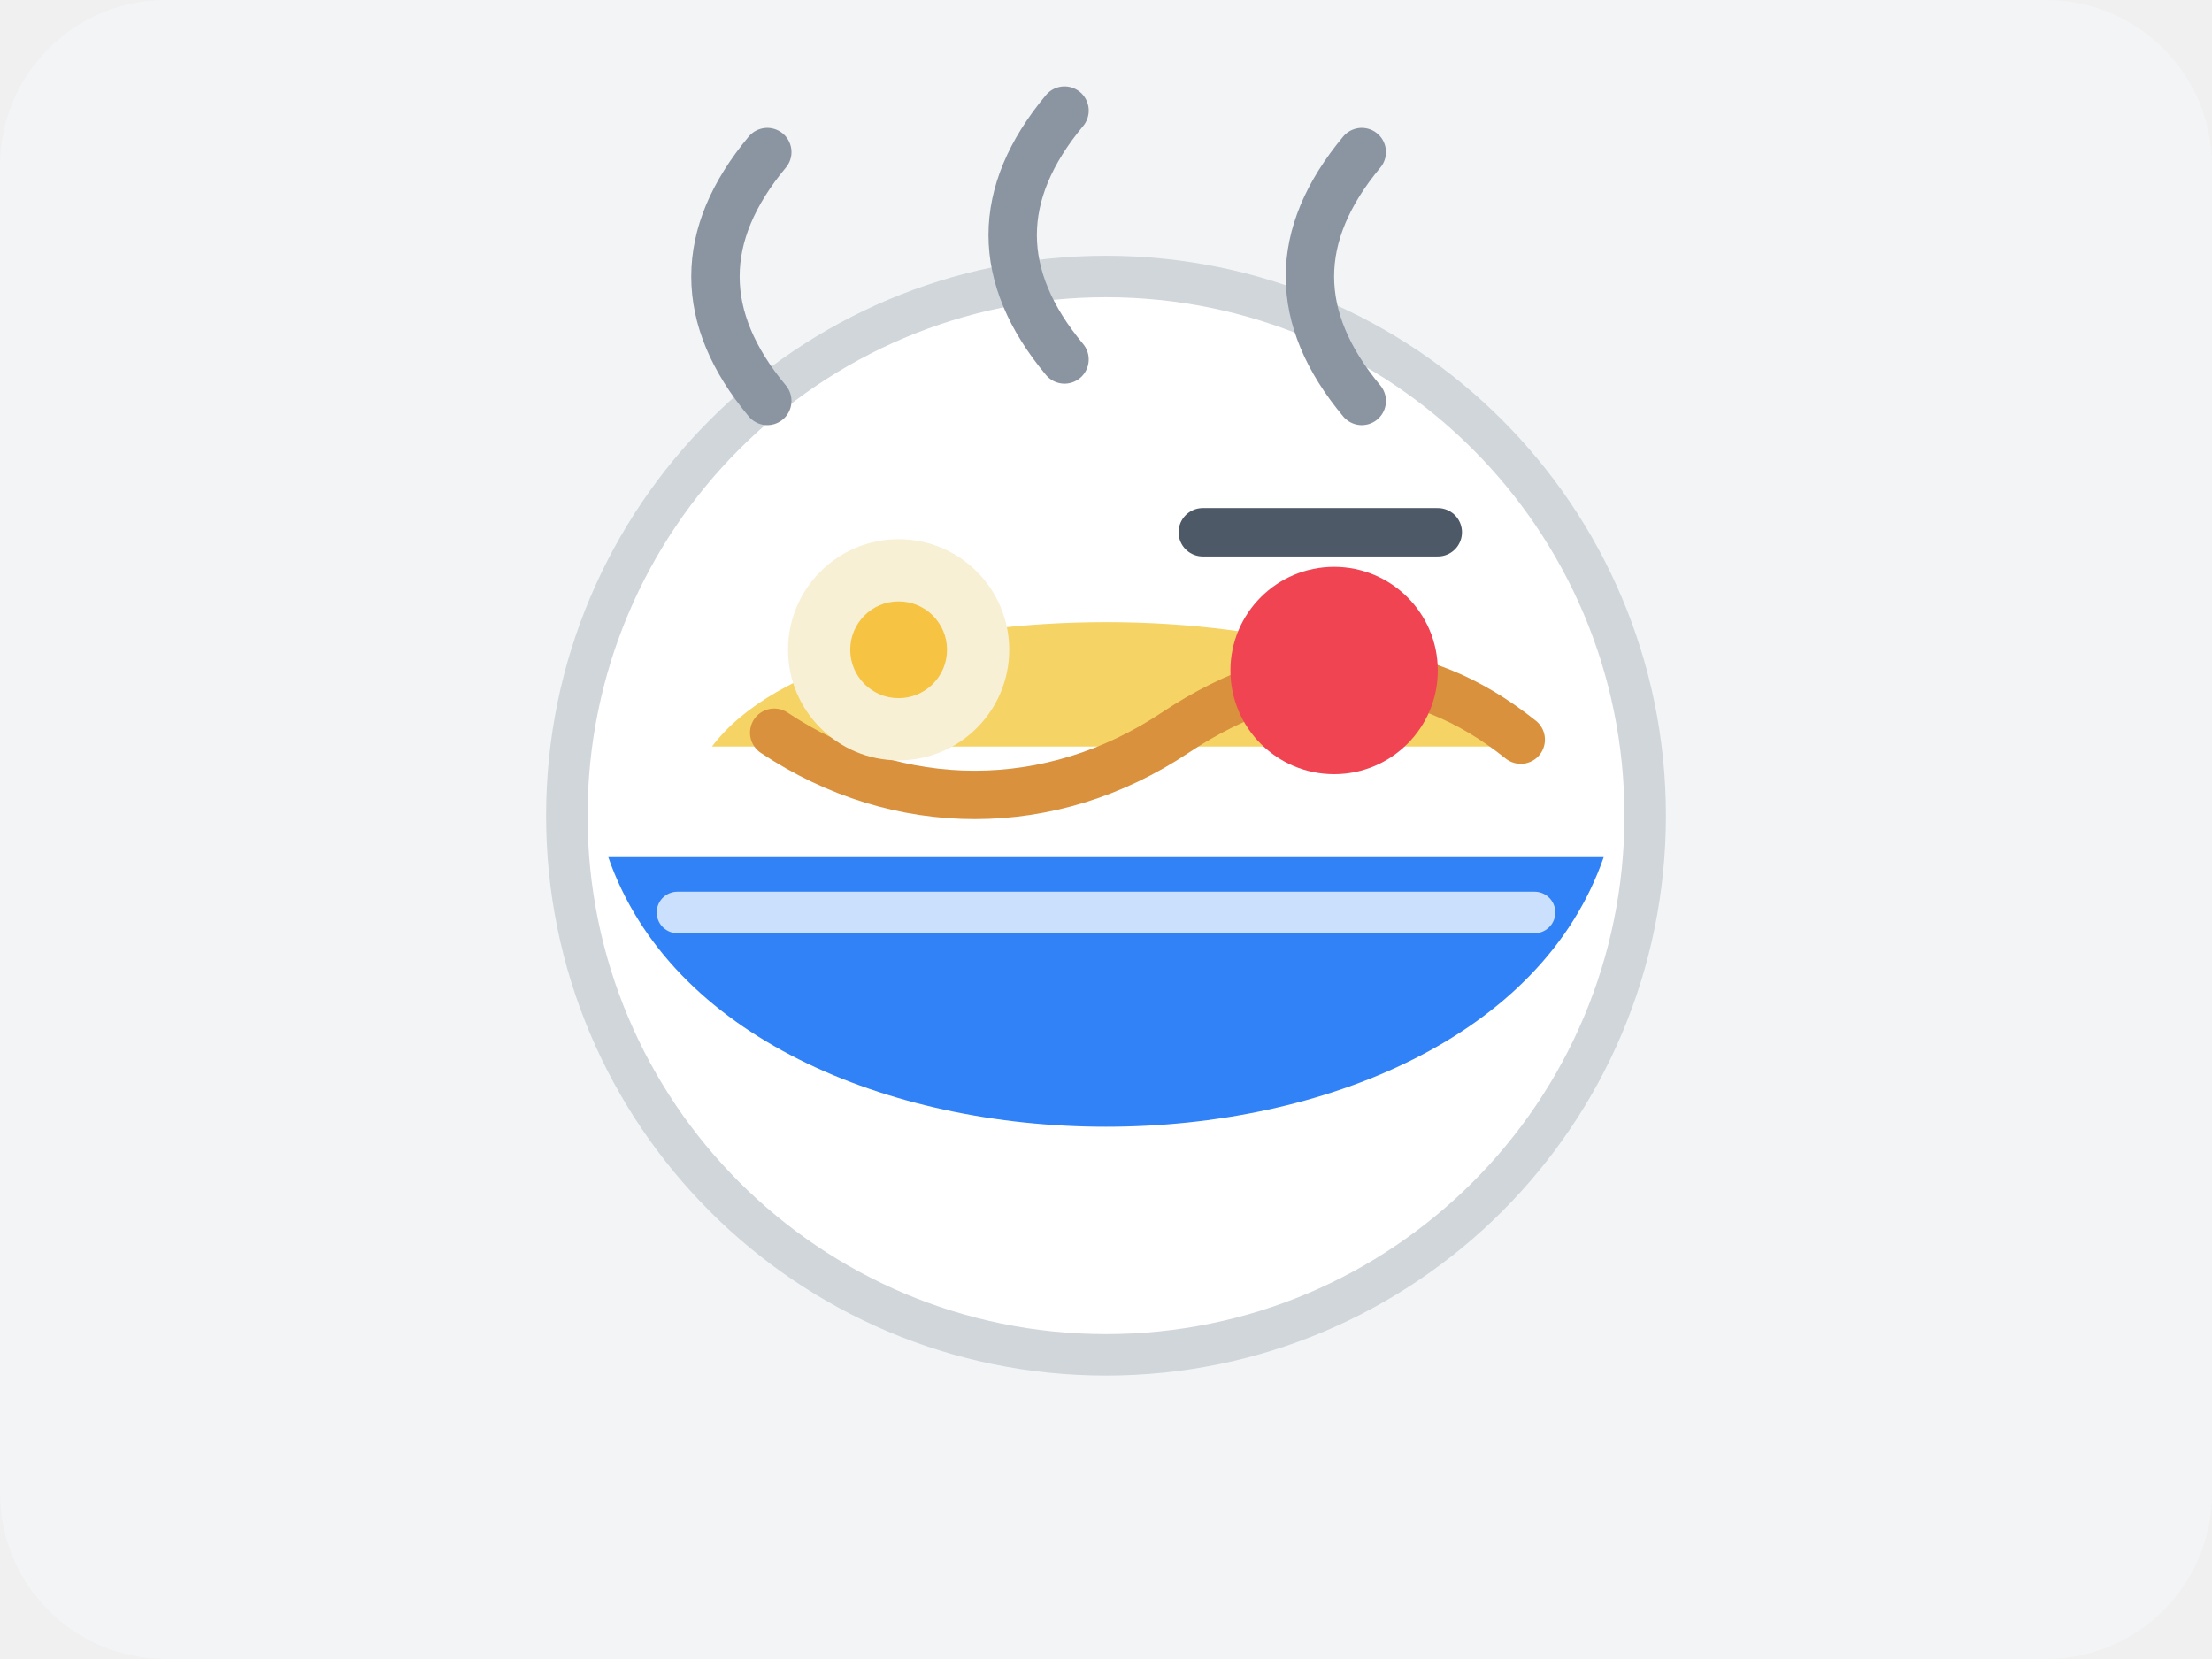
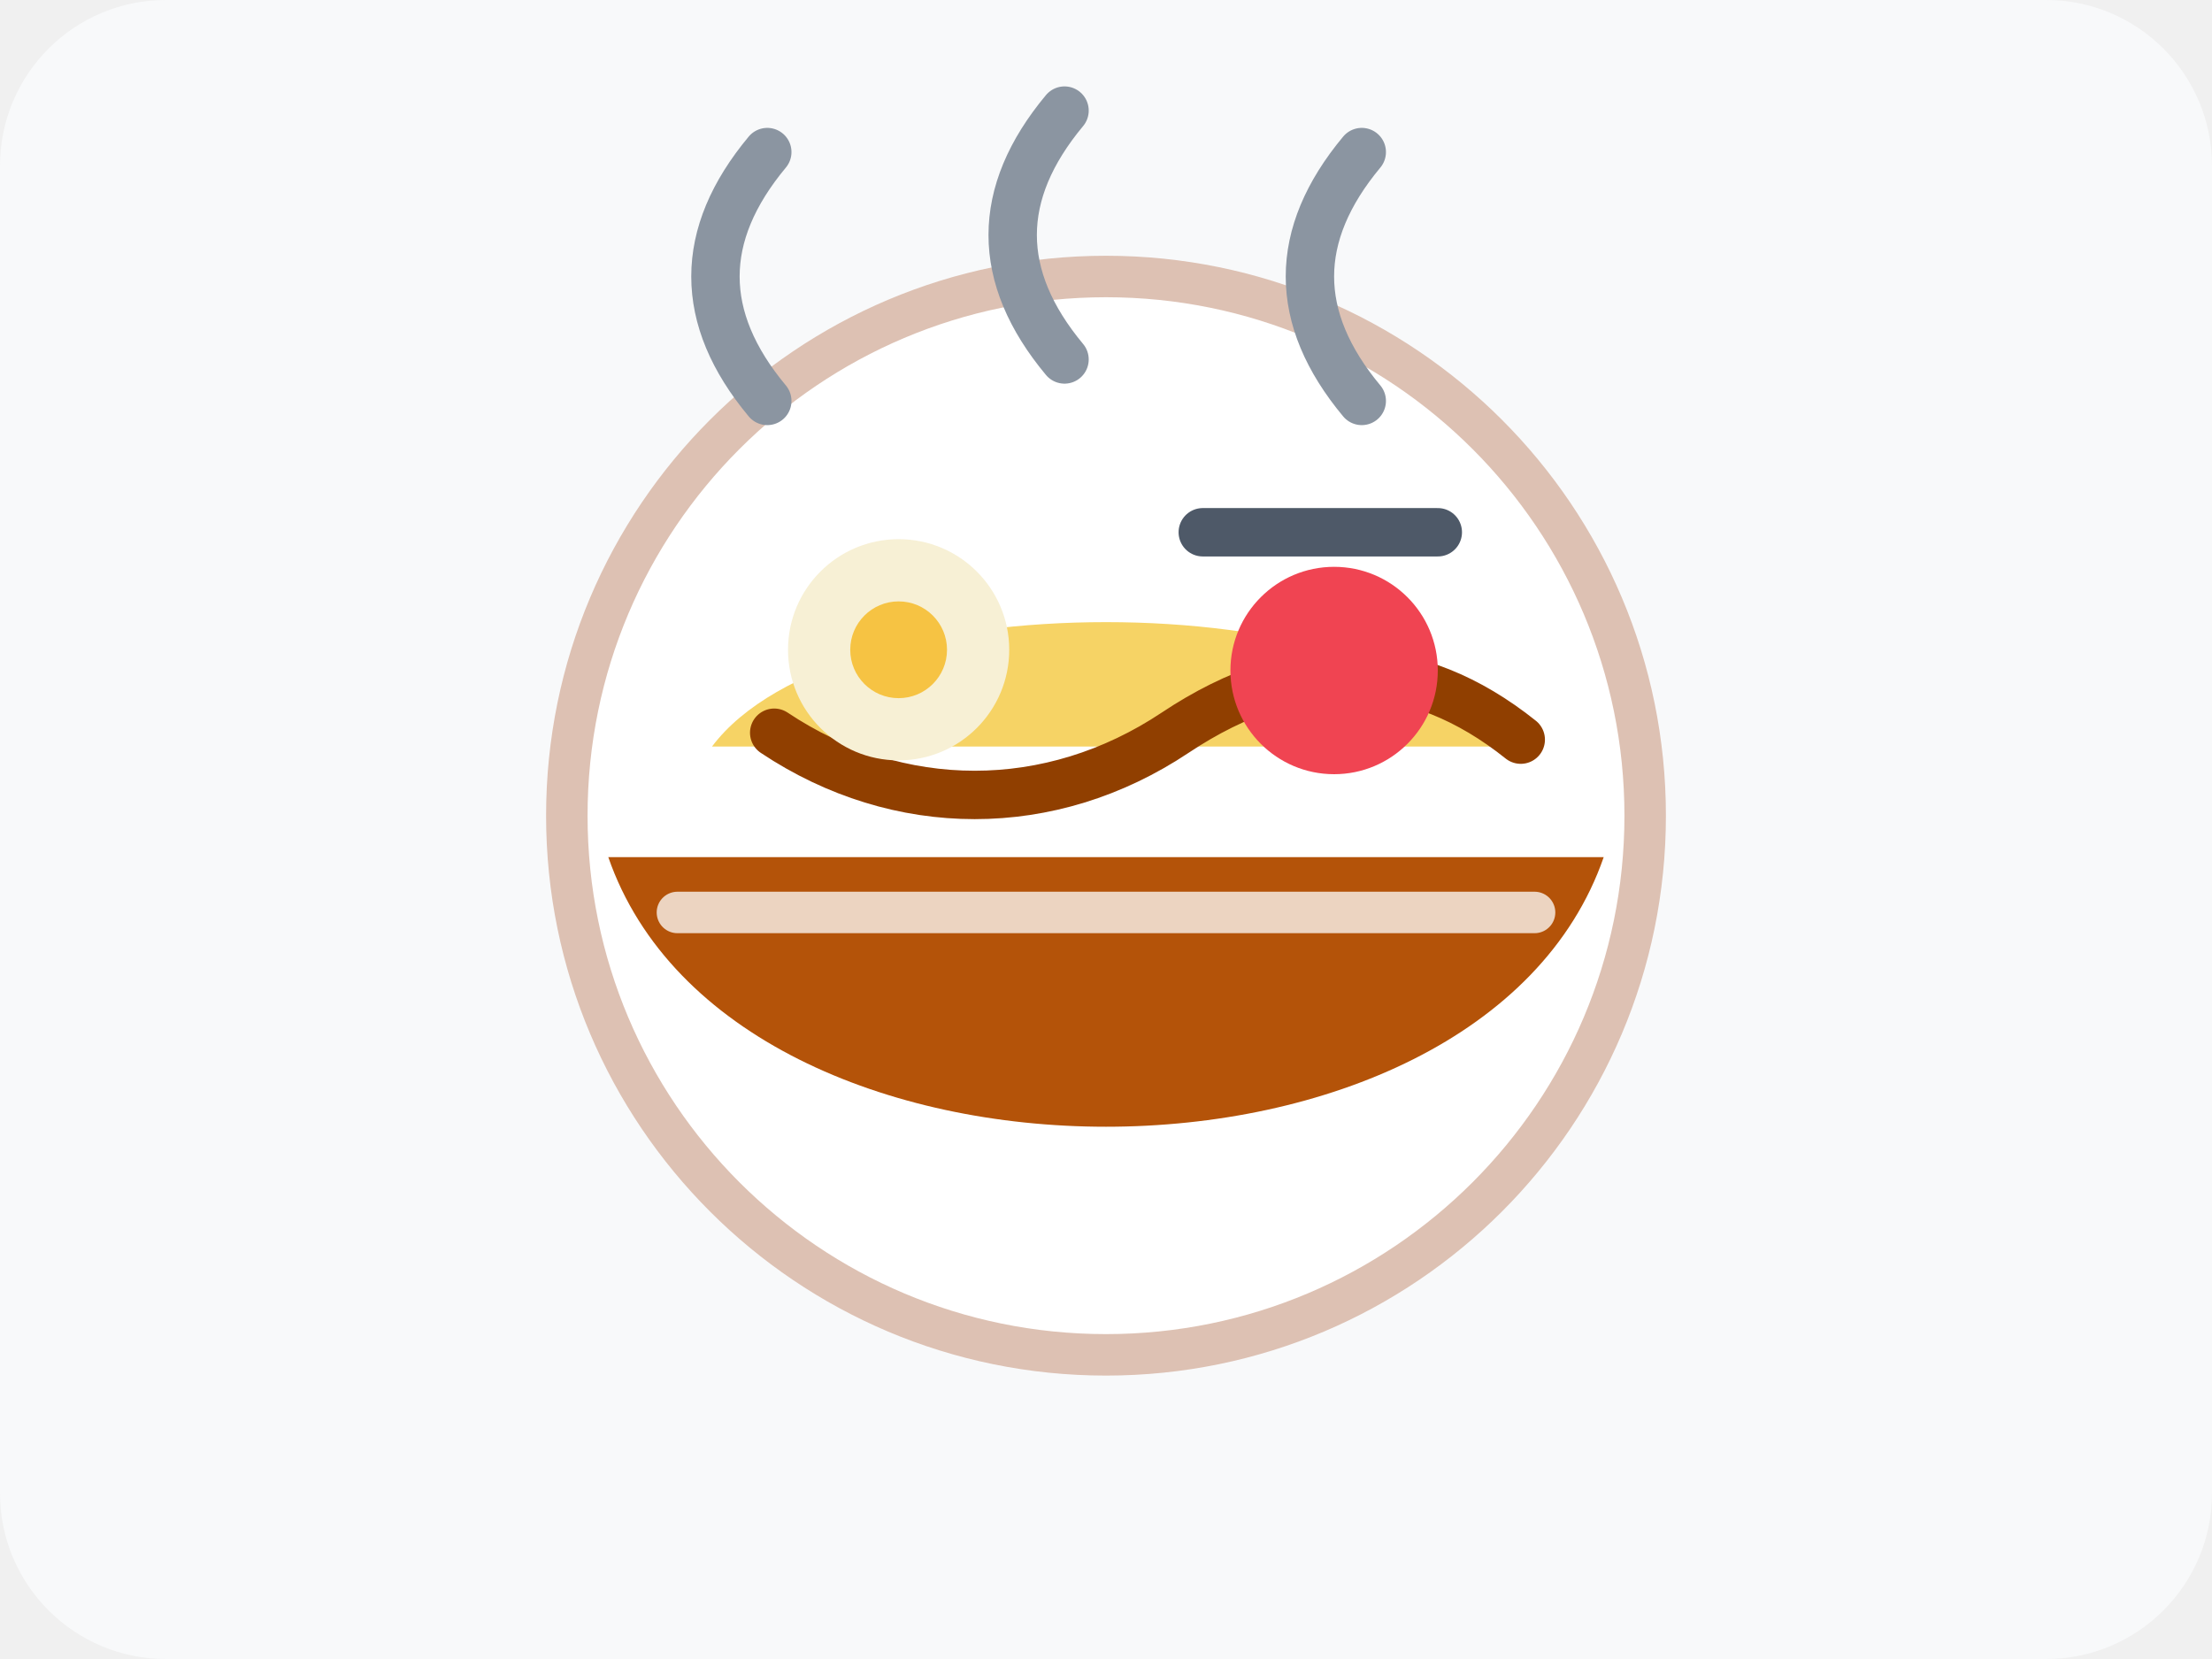
<svg xmlns="http://www.w3.org/2000/svg" viewBox="0 0 320 240" role="img" aria-labelledby="title desc">
-   <rect width="320" height="240" rx="24" fill="#f2f4f6" />
-   <circle cx="160" cy="118" r="78" fill="#fff" stroke="#d1d6db" stroke-width="6" />
-   <path d="M88 124c18 52 126 52 144 0" fill="#3182f6" />
+   <rect width="320" height="240" rx="24" fill="#f8f9fa" />
+   <circle cx="160" cy="118" r="78" fill="#fff" stroke="#ddc1b3" stroke-width="6" />
+   <path d="M88 124c18 52 126 52 144 0" fill="#b45309" />
  <path d="M103 108c18-24 96-24 114 0" fill="#f6d365" />
-   <path d="M112 106c18 12 40 12 58 0s35-11 50 1" fill="none" stroke="#d9913d" stroke-width="7" stroke-linecap="round" />
+   <path d="M112 106c18 12 40 12 58 0s35-11 50 1" fill="none" stroke="#903f00" stroke-width="7" stroke-linecap="round" />
  <circle cx="130" cy="94" r="16" fill="#f7f0d5" />
  <circle cx="130" cy="94" r="7" fill="#f6c343" />
  <circle cx="193" cy="97" r="15" fill="#f04452" />
  <path d="M174 77h34" stroke="#4e5968" stroke-width="7" stroke-linecap="round" />
  <path d="M111 58c-10-12-10-24 0-36M154 52c-10-12-10-24 0-36M197 58c-10-12-10-24 0-36" fill="none" stroke="#8b95a1" stroke-width="7" stroke-linecap="round" />
  <path d="M98 132h124" stroke="#ffffff" stroke-width="6" stroke-linecap="round" opacity=".75" />
</svg>
